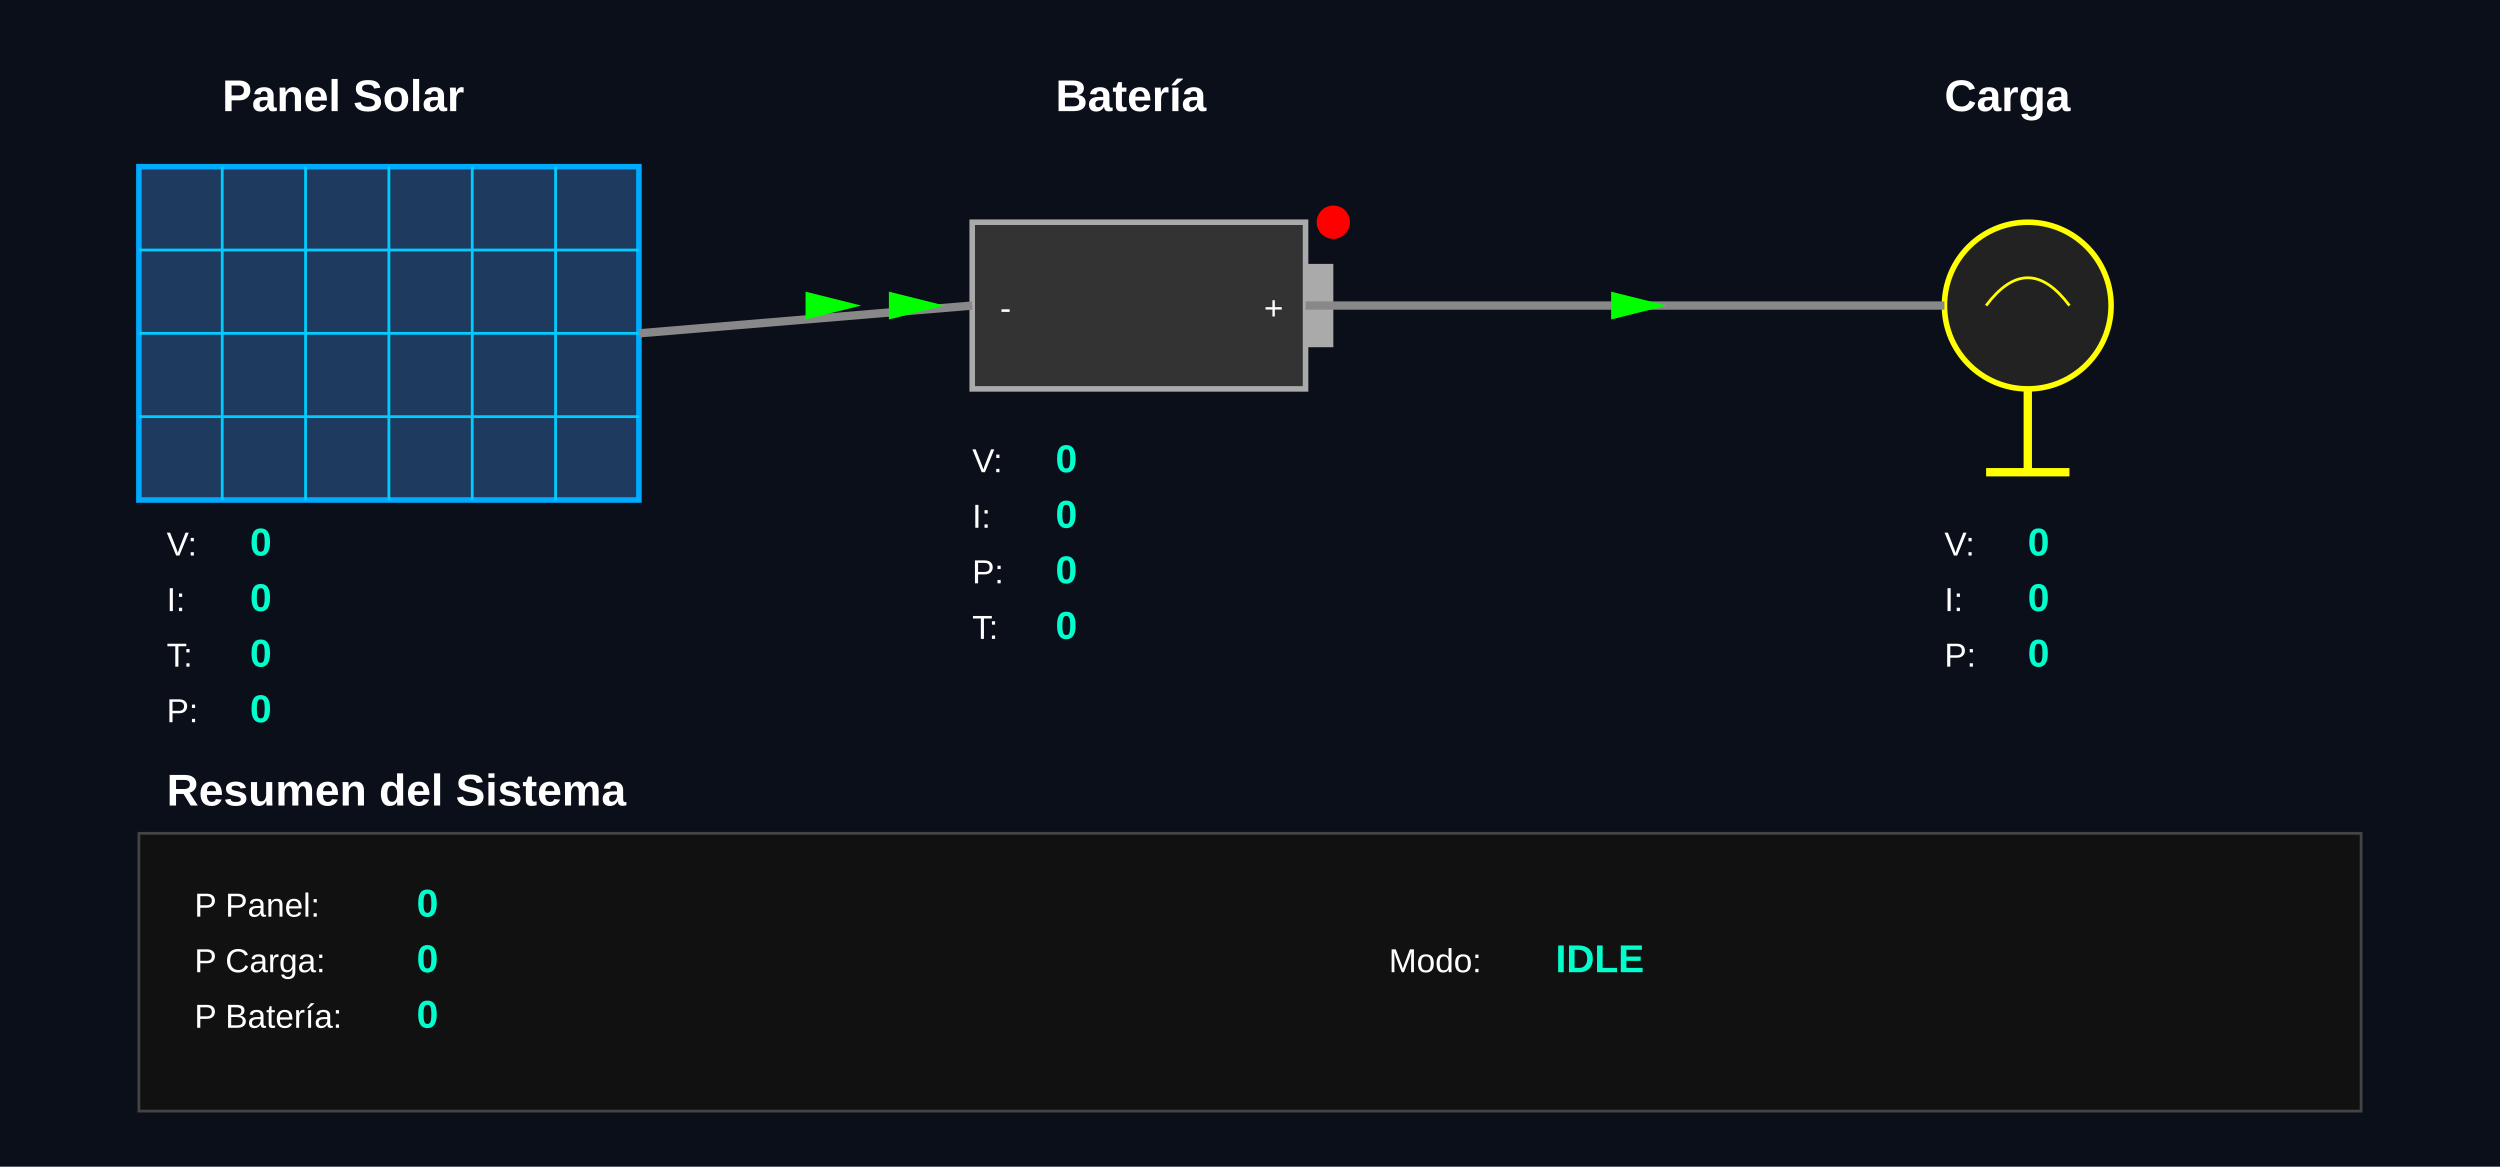
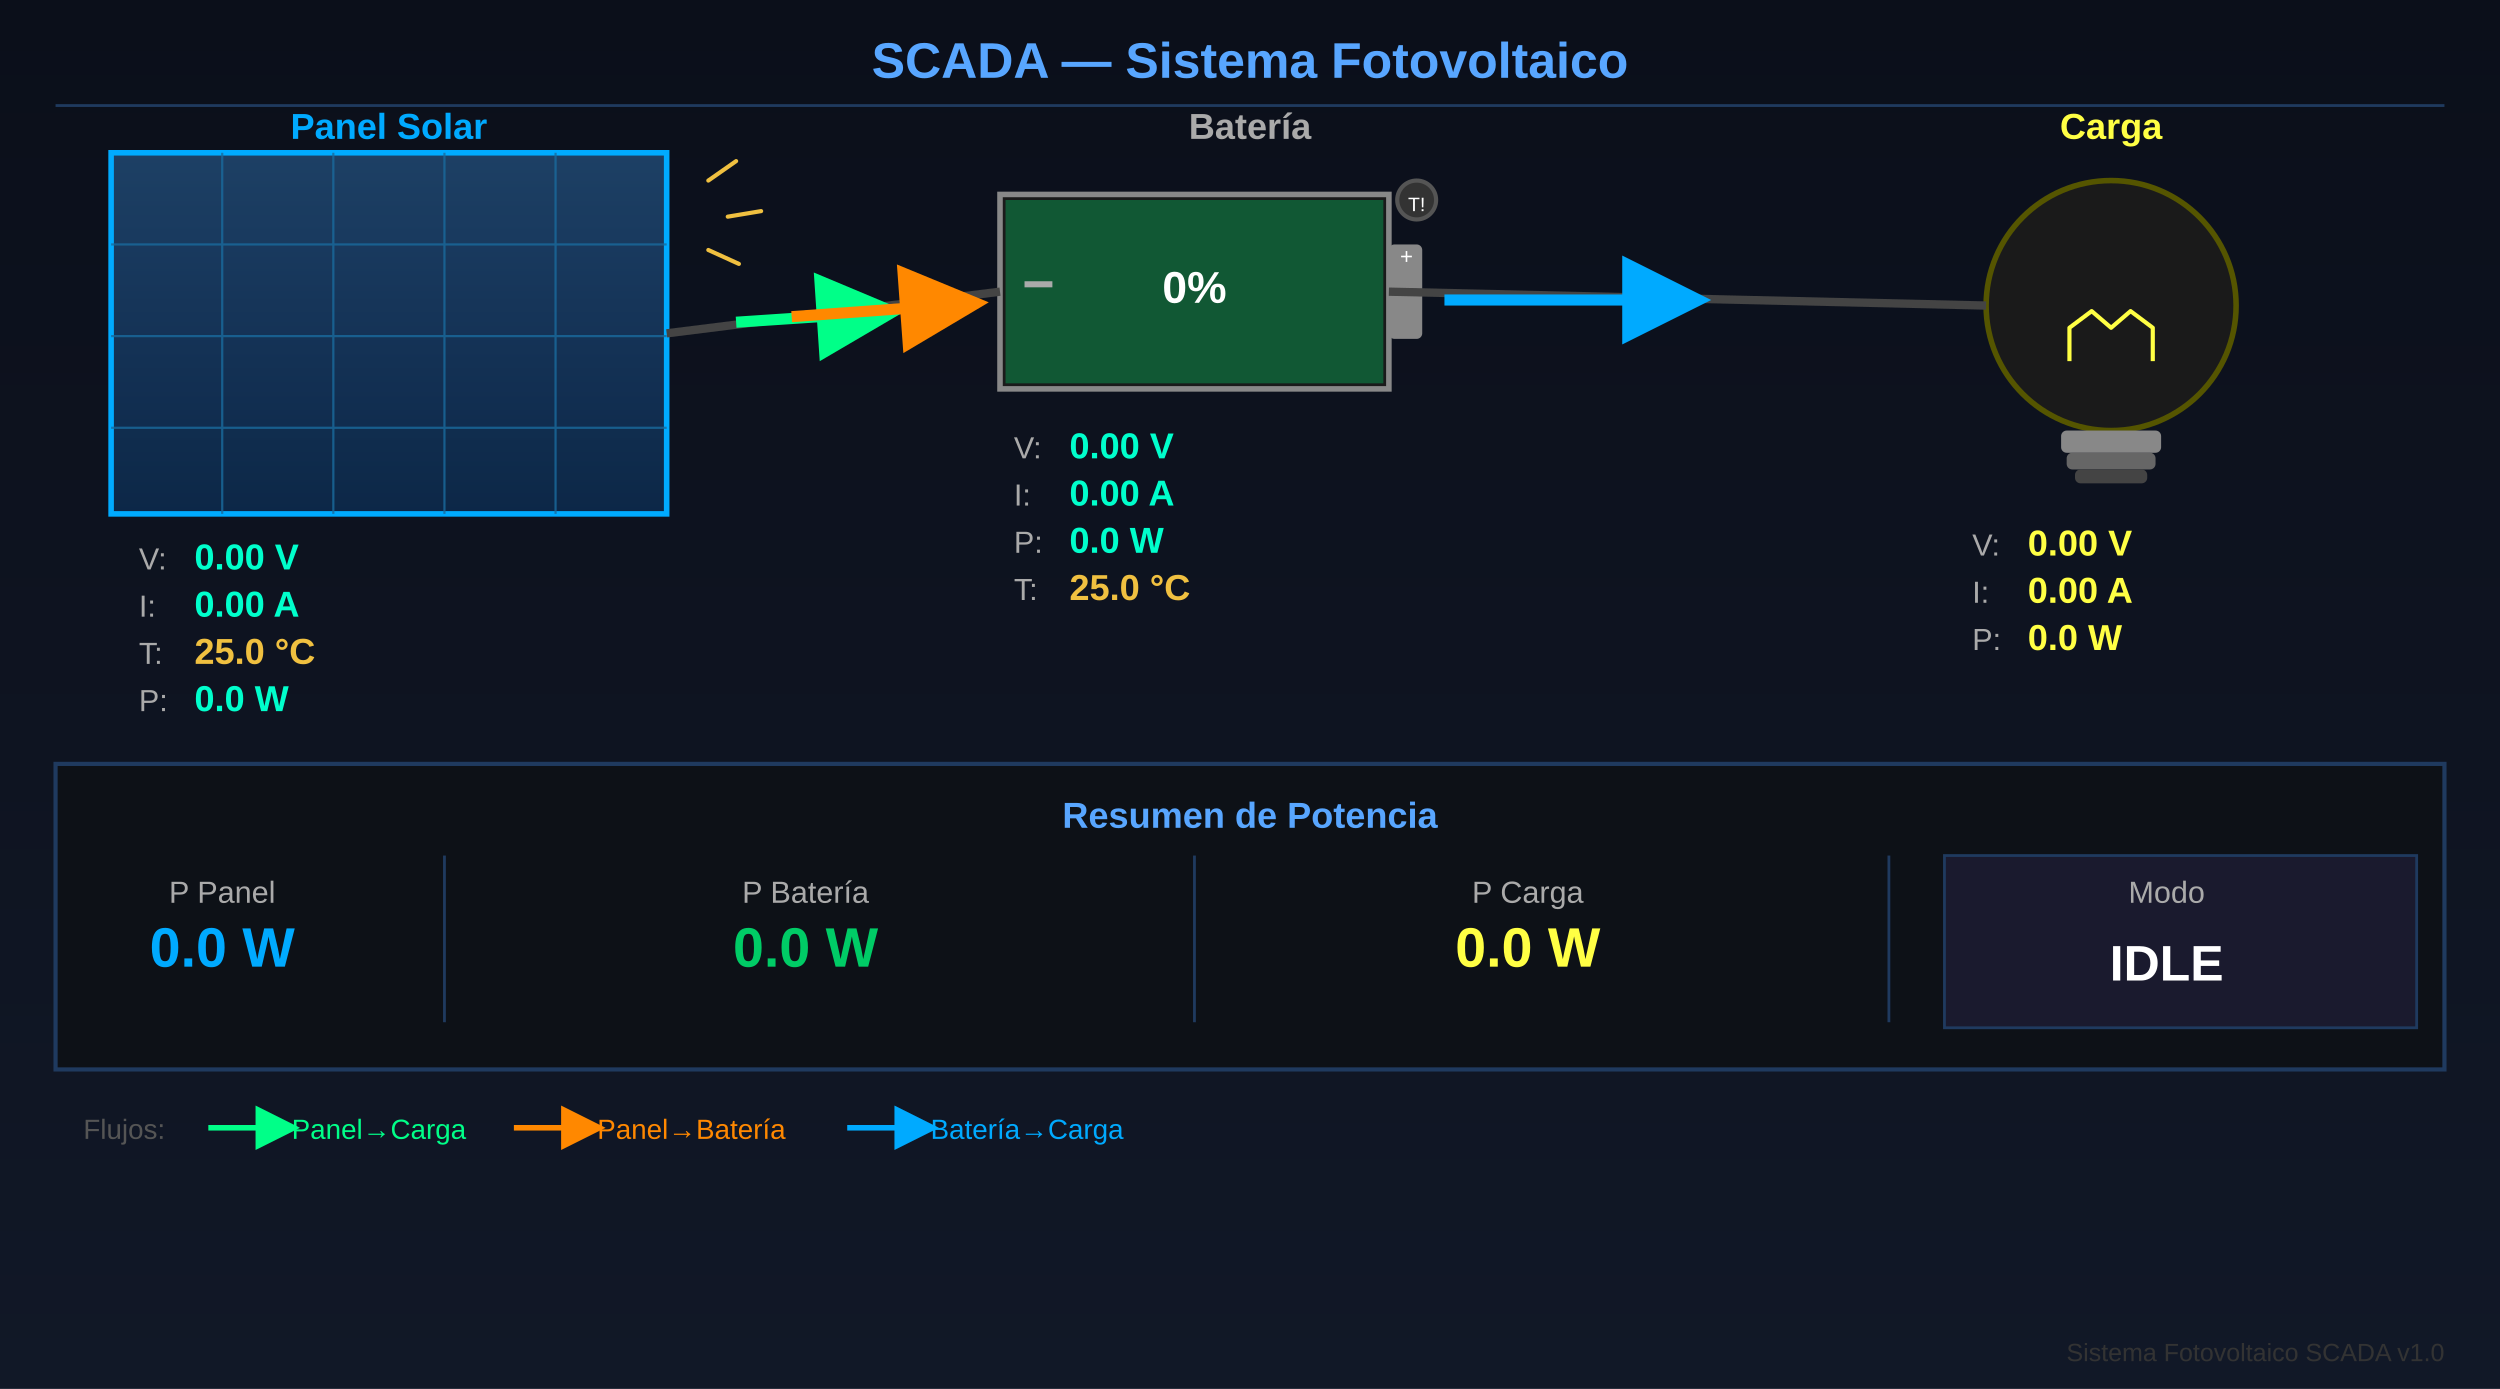
- <svg xmlns="http://www.w3.org/2000/svg" width="900" height="420" viewBox="0 0 900 420">
-   <style>
-     text { font-family: Arial, sans-serif; fill: #ffffff; }
-     .label { font-size: 12px; }
-     .value { font-size: 14px; font-weight: bold; fill: #00ffcc; }
-     .title { font-size: 16px; font-weight: bold; }
-     .line { stroke: #888; stroke-width: 3; }
-   </style>
-   <rect width="900" height="420" fill="#0b0f1a" />
-   <text class="title" x="80" y="40">Panel Solar</text>
-   <rect x="50" y="60" width="180" height="120" fill="#1e3a5f" stroke="#00aaff" stroke-width="2" />
-   <g stroke="#00ccff" stroke-width="1">
-     <line x1="50" y1="90" x2="230" y2="90" />
-     <line x1="50" y1="120" x2="230" y2="120" />
-     <line x1="50" y1="150" x2="230" y2="150" />
-     <line x1="80" y1="60" x2="80" y2="180" />
-     <line x1="110" y1="60" x2="110" y2="180" />
-     <line x1="140" y1="60" x2="140" y2="180" />
-     <line x1="170" y1="60" x2="170" y2="180" />
-     <line x1="200" y1="60" x2="200" y2="180" />
+ <svg xmlns="http://www.w3.org/2000/svg" xmlns:ns1="http://sodipodi.sourceforge.net/DTD/sodipodi-0.0.dtd" width="900" height="500" id="svg2" version="1.1" ns1:docname="fotovoltaico.svg">
+   <ns1:namedview id="base" pagecolor="#0b0f1a" />
+   <defs id="defs4">
+     <linearGradient id="bgGrad" x1="0" y1="0" x2="0" y2="1">
+       <stop offset="0%" style="stop-color:#0b0f1a;stop-opacity:1" />
+       <stop offset="100%" style="stop-color:#111827;stop-opacity:1" />
+     </linearGradient>
+     <linearGradient id="panelGrad" x1="0" y1="0" x2="0" y2="1">
+       <stop offset="0%" style="stop-color:#1e3a5f;stop-opacity:1" />
+       <stop offset="100%" style="stop-color:#0d2040;stop-opacity:1" />
+     </linearGradient>
+     <marker id="arrowGreen" markerWidth="8" markerHeight="8" refX="4" refY="4" orient="auto">
+       <path d="M0,0 L0,8 L8,4 Z" fill="#00ff88" />
+     </marker>
+     <marker id="arrowOrange" markerWidth="8" markerHeight="8" refX="4" refY="4" orient="auto">
+       <path d="M0,0 L0,8 L8,4 Z" fill="#ff8800" />
+     </marker>
+     <marker id="arrowBlue" markerWidth="8" markerHeight="8" refX="4" refY="4" orient="auto">
+       <path d="M0,0 L0,8 L8,4 Z" fill="#00aaff" />
+     </marker>
+   </defs>
+   <g id="layer1">
+     <rect width="900" height="500" fill="url(#bgGrad)" id="fondo" />
+     <text x="450" y="28" style="font-family:Arial;font-size:18px;font-weight:bold;fill:#58a6ff;text-anchor:middle">
+       SCADA — Sistema Fotovoltaico
+     </text>
+     <line x1="20" y1="38" x2="880" y2="38" style="stroke:#1f3a5f;stroke-width:1" />
+     <rect x="40" y="55" width="200" height="130" style="fill:url(#panelGrad);stroke:#00aaff;stroke-width:2" />
+     <g style="stroke:#1a6699;stroke-width:0.8;opacity:0.8">
+       <line x1="40" y1="88" x2="240" y2="88" />
+       <line x1="40" y1="121" x2="240" y2="121" />
+       <line x1="40" y1="154" x2="240" y2="154" />
+       <line x1="80" y1="55" x2="80" y2="185" />
+       <line x1="120" y1="55" x2="120" y2="185" />
+       <line x1="160" y1="55" x2="160" y2="185" />
+       <line x1="200" y1="55" x2="200" y2="185" />
+     </g>
+     <rect x="40" y="55" width="200" height="130" style="fill:#00ccff;fill-opacity:0.04" />
+     <text x="140" y="50" style="font-family:Arial;font-size:13px;font-weight:bold;fill:#00aaff;text-anchor:middle">
+       Panel Solar
+     </text>
+     <g style="stroke:#f0c040;stroke-width:1.5;stroke-linecap:round">
+       <line x1="255" y1="65" x2="265" y2="58" />
+       <line x1="262" y1="78" x2="274" y2="76" />
+       <line x1="255" y1="90" x2="266" y2="95" />
+     </g>
+     <text x="50" y="205" style="font-family:Arial;font-size:11px;fill:#aaaaaa">V:</text>
+     <text x="70" y="205" id="PV_V" style="font-family:Arial;font-size:13px;font-weight:bold;fill:#00ffcc">0.00 V</text>
+     <text x="50" y="222" style="font-family:Arial;font-size:11px;fill:#aaaaaa">I:</text>
+     <text x="70" y="222" id="PV_I" style="font-family:Arial;font-size:13px;font-weight:bold;fill:#00ffcc">0.00 A</text>
+     <text x="50" y="239" style="font-family:Arial;font-size:11px;fill:#aaaaaa">T:</text>
+     <text x="70" y="239" id="PV_T" style="font-family:Arial;font-size:13px;font-weight:bold;fill:#f0c040">25.0 °C</text>
+     <text x="50" y="256" style="font-family:Arial;font-size:11px;fill:#aaaaaa">P:</text>
+     <text x="70" y="256" id="PV_P" style="font-family:Arial;font-size:13px;font-weight:bold;fill:#00ffcc">0.0 W</text>
+     <rect x="40" y="55" width="200" height="130" id="PV_STATE_COLOR" style="fill:transparent;stroke:transparent" />
+     <text x="450" y="50" style="font-family:Arial;font-size:13px;font-weight:bold;fill:#aaaaaa;text-anchor:middle">
+       Batería
+     </text>
+     <rect x="360" y="70" width="140" height="70" id="BAT_BODY" style="fill:#1a1a1a;stroke:#888888;stroke-width:2" />
+     <rect x="500" y="88" width="12" height="34" rx="2" style="fill:#888888" />
+     <text x="504" y="95" style="font-family:Arial;font-size:8px;fill:#ffffff">+</text>
+     <rect x="362" y="72" width="136" height="66" id="BAT_SOC_BAR" style="fill:#00cc66;fill-opacity:0.35" />
+     <text x="430" y="109" id="BAT_SOC" style="font-family:Arial;font-size:16px;font-weight:bold;fill:#ffffff;text-anchor:middle">0%</text>
+     <text x="368" y="109" style="font-family:Arial;font-size:20px;font-weight:bold;fill:#aaaaaa">−</text>
+     <circle cx="510" cy="72" r="7" id="BAT_T_ALARM" style="fill:#333333;stroke:#555555;stroke-width:1.5" />
+     <text x="510" y="76" style="font-family:Arial;font-size:7px;fill:#ffffff;text-anchor:middle">T!</text>
+     <text x="365" y="165" style="font-family:Arial;font-size:11px;fill:#aaaaaa">V:</text>
+     <text x="385" y="165" id="BAT_V" style="font-family:Arial;font-size:13px;font-weight:bold;fill:#00ffcc">0.00 V</text>
+     <text x="365" y="182" style="font-family:Arial;font-size:11px;fill:#aaaaaa">I:</text>
+     <text x="385" y="182" id="BAT_I" style="font-family:Arial;font-size:13px;font-weight:bold;fill:#00ffcc">0.00 A</text>
+     <text x="365" y="199" style="font-family:Arial;font-size:11px;fill:#aaaaaa">P:</text>
+     <text x="385" y="199" id="BAT_P" style="font-family:Arial;font-size:13px;font-weight:bold;fill:#00ffcc">0.0 W</text>
+     <text x="365" y="216" style="font-family:Arial;font-size:11px;fill:#aaaaaa">T:</text>
+     <text x="385" y="216" id="BAT_T" style="font-family:Arial;font-size:13px;font-weight:bold;fill:#f0c040">25.0 °C</text>
+     <text x="760" y="50" style="font-family:Arial;font-size:13px;font-weight:bold;fill:#ffff44;text-anchor:middle">
+       Carga
+     </text>
+     <circle cx="760" cy="110" r="45" id="BULB_BODY" style="fill:#1a1a1a;stroke:#555500;stroke-width:2" />
+     <circle cx="760" cy="110" r="45" id="BULB_GLOW" style="fill:transparent;fill-opacity:0.08;stroke:transparent" />
+     <polyline points="745,130 745,118 753,112 760,118 767,112 775,118 775,130" style="fill:none;stroke:#ffff44;stroke-width:1.5;stroke-linejoin:round" />
+     <rect x="742" y="155" width="36" height="8" rx="2" style="fill:#888" />
+     <rect x="744" y="163" width="32" height="6" rx="2" style="fill:#666" />
+     <rect x="747" y="169" width="26" height="5" rx="2" style="fill:#444" />
+     <text x="710" y="200" style="font-family:Arial;font-size:11px;fill:#aaaaaa">V:</text>
+     <text x="730" y="200" id="LOAD_V" style="font-family:Arial;font-size:13px;font-weight:bold;fill:#ffff44">0.00 V</text>
+     <text x="710" y="217" style="font-family:Arial;font-size:11px;fill:#aaaaaa">I:</text>
+     <text x="730" y="217" id="LOAD_I" style="font-family:Arial;font-size:13px;font-weight:bold;fill:#ffff44">0.00 A</text>
+     <text x="710" y="234" style="font-family:Arial;font-size:11px;fill:#aaaaaa">P:</text>
+     <text x="730" y="234" id="LOAD_P" style="font-family:Arial;font-size:13px;font-weight:bold;fill:#ffff44">0.0 W</text>
+     <line x1="240" y1="120" x2="360" y2="105" style="stroke:#444;stroke-width:3" />
+     <line x1="500" y1="105" x2="715" y2="110" style="stroke:#444;stroke-width:3" />
+     <line x1="265" y1="116" x2="310" y2="113" id="FLOW_PV_LOAD" style="stroke:#00ff88;stroke-width:4" marker-end="url(#arrowGreen)" />
+     <line x1="285" y1="114" x2="340" y2="110" id="FLOW_PV_BAT" style="stroke:#ff8800;stroke-width:4" marker-end="url(#arrowOrange)" />
+     <line x1="520" y1="108" x2="600" y2="108" id="FLOW_BAT_LOAD" style="stroke:#00aaff;stroke-width:4" marker-end="url(#arrowBlue)" />
+     <rect x="20" y="275" width="860" height="110" style="fill:#0d1117;stroke:#1f3a5f;stroke-width:1.5" />
+     <text x="450" y="298" style="font-family:Arial;font-size:13px;font-weight:bold;fill:#58a6ff;text-anchor:middle">
+       Resumen de Potencia
+     </text>
+     <text x="80" y="325" style="font-family:Arial;font-size:11px;fill:#aaaaaa;text-anchor:middle">P Panel</text>
+     <text x="80" y="348" id="TOTAL_PV" style="font-family:Arial;font-size:20px;font-weight:bold;fill:#00aaff;text-anchor:middle">0.0 W</text>
+     <line x1="160" y1="308" x2="160" y2="368" style="stroke:#1f3a5f;stroke-width:1" />
+     <text x="290" y="325" style="font-family:Arial;font-size:11px;fill:#aaaaaa;text-anchor:middle">P Batería</text>
+     <text x="290" y="348" id="TOTAL_BAT" style="font-family:Arial;font-size:20px;font-weight:bold;fill:#00cc66;text-anchor:middle">0.0 W</text>
+     <line x1="430" y1="308" x2="430" y2="368" style="stroke:#1f3a5f;stroke-width:1" />
+     <text x="550" y="325" style="font-family:Arial;font-size:11px;fill:#aaaaaa;text-anchor:middle">P Carga</text>
+     <text x="550" y="348" id="TOTAL_LOAD" style="font-family:Arial;font-size:20px;font-weight:bold;fill:#ffff44;text-anchor:middle">0.0 W</text>
+     <line x1="680" y1="308" x2="680" y2="368" style="stroke:#1f3a5f;stroke-width:1" />
+     <text x="780" y="325" style="font-family:Arial;font-size:11px;fill:#aaaaaa;text-anchor:middle">Modo</text>
+     <text x="780" y="348" id="SYSTEM_MODE" style="font-family:Arial;font-size:18px;font-weight:bold;fill:#ffffff;text-anchor:middle">IDLE</text>
+     <rect x="700" y="308" width="170" height="62" id="MODE_COLOR" style="fill:#1a1a2e;stroke:#1f3a5f;stroke-width:1" />
+     <text x="780" y="325" style="font-family:Arial;font-size:11px;fill:#aaaaaa;text-anchor:middle">Modo</text>
+     <text x="780" y="353" id="SYSTEM_MODE2" style="font-family:Arial;font-size:18px;font-weight:bold;fill:#ffffff;text-anchor:middle">IDLE</text>
+     <text x="30" y="410" style="font-family:Arial;font-size:10px;fill:#555555">Flujos: </text>
+     <line x1="75" y1="406" x2="100" y2="406" style="stroke:#00ff88;stroke-width:2" marker-end="url(#arrowGreen)" />
+     <text x="105" y="410" style="font-family:Arial;font-size:10px;fill:#00ff88">Panel→Carga</text>
+     <line x1="185" y1="406" x2="210" y2="406" style="stroke:#ff8800;stroke-width:2" marker-end="url(#arrowOrange)" />
+     <text x="215" y="410" style="font-family:Arial;font-size:10px;fill:#ff8800">Panel→Batería</text>
+     <line x1="305" y1="406" x2="330" y2="406" style="stroke:#00aaff;stroke-width:2" marker-end="url(#arrowBlue)" />
+     <text x="335" y="410" style="font-family:Arial;font-size:10px;fill:#00aaff">Batería→Carga</text>
+     <text x="880" y="490" style="font-family:Arial;font-size:9px;fill:#333333;text-anchor:end">
+       Sistema Fotovoltaico SCADA v1.0
+     </text>
  </g>
-   <text class="label" x="60" y="200">V:</text>
-   <text class="value" id="PV_V" x="90" y="200">0</text>
-   <text class="label" x="60" y="220">I:</text>
-   <text class="value" id="PV_I" x="90" y="220">0</text>
-   <text class="label" x="60" y="240">T:</text>
-   <text class="value" id="PV_T" x="90" y="240">0</text>
-   <text class="label" x="60" y="260">P:</text>
-   <text class="value" id="PV_P" x="90" y="260">0</text>
-   <text class="title" x="380" y="40">Batería</text>
-   <rect x="350" y="80" width="120" height="60" fill="#333" stroke="#aaa" stroke-width="2" />
-   <rect x="470" y="95" width="10" height="30" fill="#aaa" />
-   <text x="360" y="115">-</text>
-   <text x="455" y="115">+</text>
-   <circle id="BAT_T_ALARM" cx="480" cy="80" r="6" fill="red" />
-   <text class="label" x="350" y="170">V:</text>
-   <text class="value" id="BAT_V" x="380" y="170">0</text>
-   <text class="label" x="350" y="190">I:</text>
-   <text class="value" id="BAT_I" x="380" y="190">0</text>
-   <text class="label" x="350" y="210">P:</text>
-   <text class="value" id="BAT_P" x="380" y="210">0</text>
-   <text class="label" x="350" y="230">T:</text>
-   <text class="value" id="BAT_T" x="380" y="230">0</text>
-   <text class="title" x="700" y="40">Carga</text>
-   <circle cx="730" cy="110" r="30" fill="#222" stroke="#ffff00" stroke-width="2" />
-   <line x1="730" y1="140" x2="730" y2="170" stroke="#ffff00" stroke-width="3" />
-   <line x1="715" y1="170" x2="745" y2="170" stroke="#ffff00" stroke-width="3" />
-   <path d="M715 110 Q730 90 745 110" stroke="#ffff00" fill="none" />
-   <text class="label" x="700" y="200">V:</text>
-   <text class="value" id="LOAD_V" x="730" y="200">0</text>
-   <text class="label" x="700" y="220">I:</text>
-   <text class="value" id="LOAD_I" x="730" y="220">0</text>
-   <text class="label" x="700" y="240">P:</text>
-   <text class="value" id="LOAD_P" x="730" y="240">0</text>
-   <line class="line" x1="230" y1="120" x2="350" y2="110" />
-   <line class="line" x1="470" y1="110" x2="700" y2="110" />
-   <polygon id="FLOW_PV_LOAD" points="290,105 310,110 290,115" fill="#00ff00" />
-   <polygon id="FLOW_PV_BAT" points="320,105 340,110 320,115" fill="#00ff00" />
-   <polygon id="FLOW_BAT_LOAD" points="580,105 600,110 580,115" fill="#00ff00" />
-   <rect x="50" y="300" width="800" height="100" fill="#111" stroke="#444" />
-   <text class="title" x="60" y="290">Resumen del Sistema</text>
-   <text class="label" x="70" y="330">P Panel:</text>
-   <text class="value" id="TOTAL_PV" x="150" y="330">0</text>
-   <text class="label" x="70" y="350">P Carga:</text>
-   <text class="value" id="TOTAL_LOAD" x="150" y="350">0</text>
-   <text class="label" x="70" y="370">P Batería:</text>
-   <text class="value" id="TOTAL_BAT" x="150" y="370">0</text>
-   <text class="label" x="500" y="350">Modo:</text>
-   <text class="value" id="SYSTEM_MODE" x="560" y="350">IDLE</text>
</svg>
